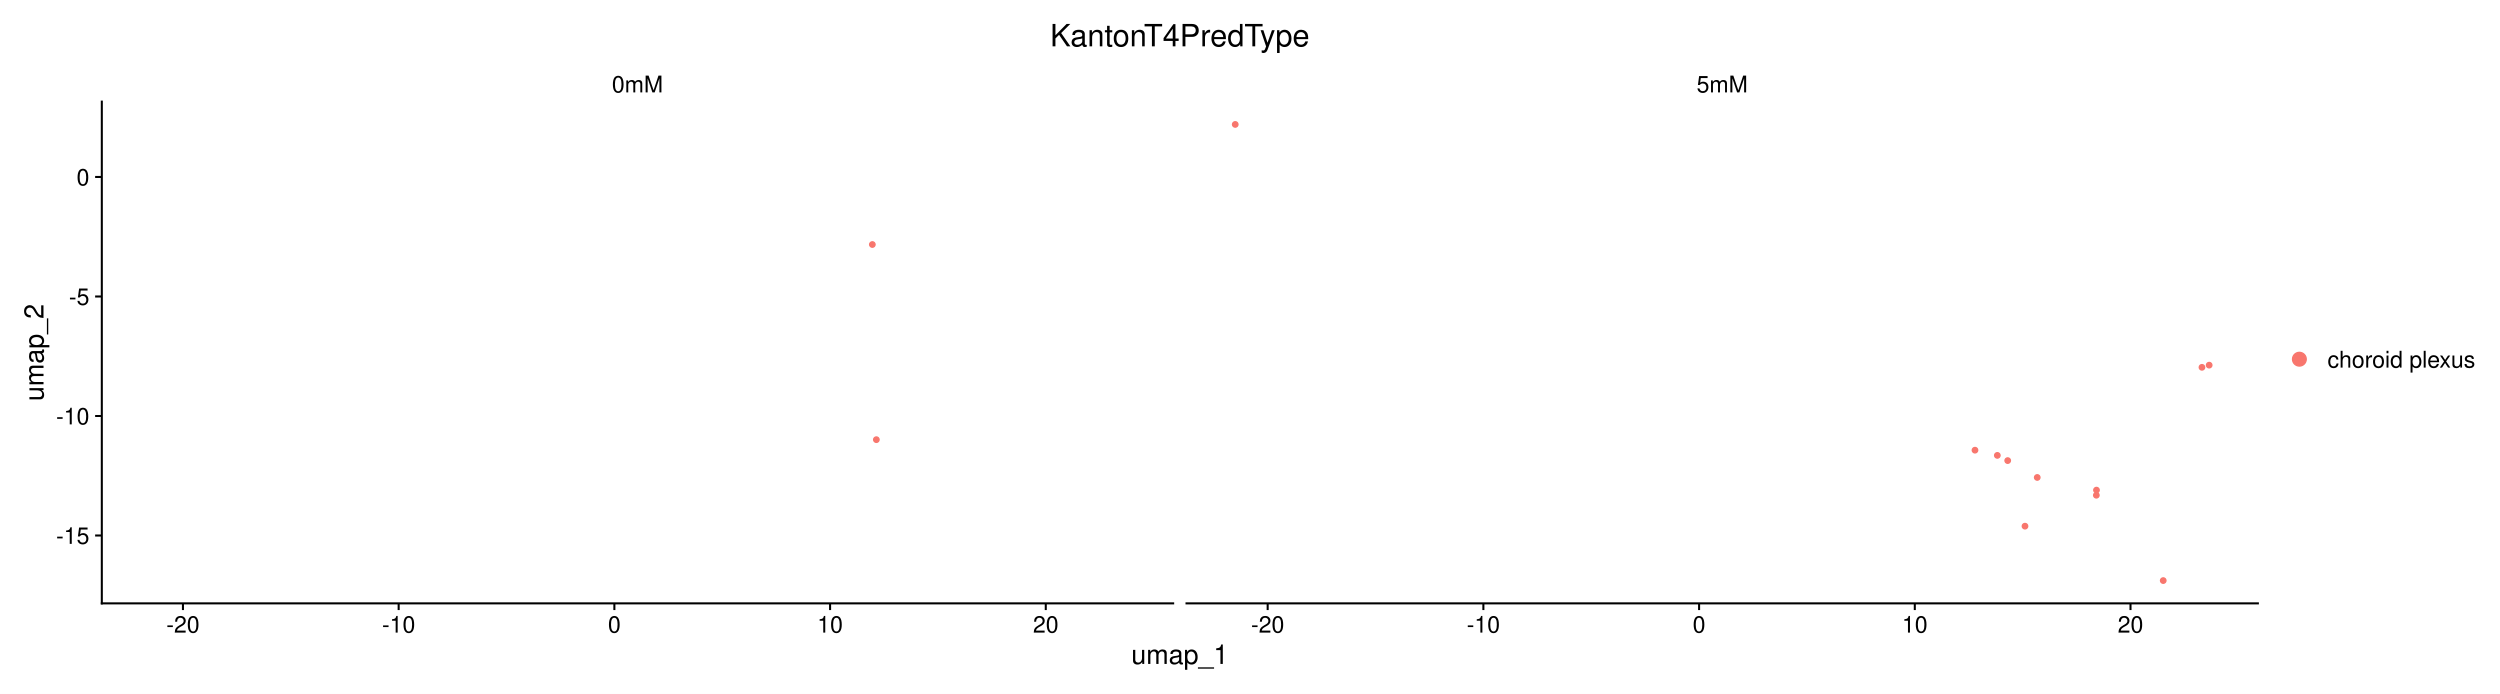
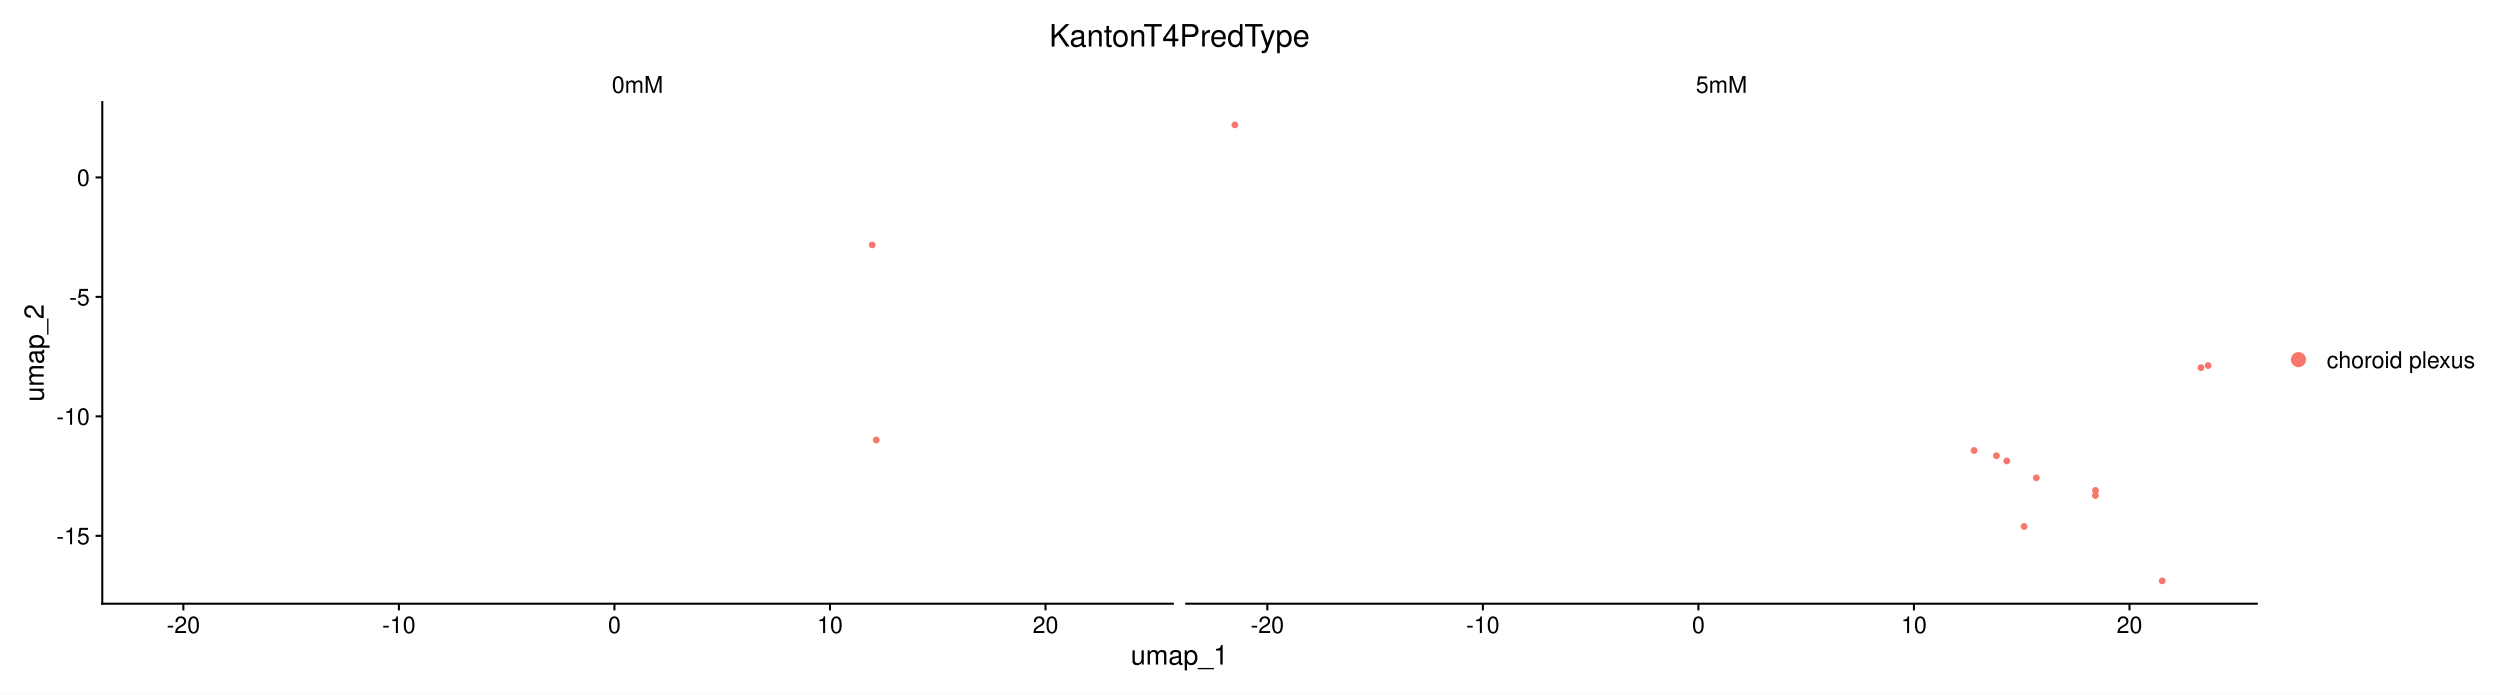
- <svg xmlns="http://www.w3.org/2000/svg" class="svglite" width="1301.86pt" height="361.26pt" viewBox="0 0 1301.86 361.26">
+ <svg xmlns="http://www.w3.org/2000/svg" class="svglite" width="1296.00pt" height="360.00pt" viewBox="0 0 1296.00 360.00">
  <defs>
    <style type="text/css">
    .svglite line, .svglite polyline, .svglite polygon, .svglite path, .svglite rect, .svglite circle {
      fill: none;
      stroke: #000000;
      stroke-linecap: round;
      stroke-linejoin: round;
      stroke-miterlimit: 10.00;
    }
    .svglite text {
      white-space: pre;
    }
  </style>
  </defs>
  <rect width="100%" height="100%" style="stroke: none; fill: none;" />
  <defs>
-     <clipPath id="cpMC4wMHwxMzAxLjg2fDAuMDB8MzYxLjI2">
-       <rect x="0.00" y="0.00" width="1301.86" height="361.26" />
+     <clipPath id="cpMC4wMHwxMjk2LjAwfDAuMDB8MzYwLjAw">
+       <rect x="0.00" y="0.00" width="1296.00" height="360.00" />
    </clipPath>
  </defs>
-   <g clip-path="url(#cpMC4wMHwxMzAxLjg2fDAuMDB8MzYxLjI2)">
-     <rect x="0.00" y="0" width="1301.86" height="361.26" style="stroke-width: 1.07; stroke: #FFFFFF; fill: #FFFFFF;" />
+   <g clip-path="url(#cpMC4wMHwxMjk2LjAwfDAuMDB8MzYwLjAw)">
+     <rect x="0.00" y="0" width="1296.00" height="360.00" style="stroke-width: 1.07; stroke: #FFFFFF; fill: #FFFFFF;" />
  </g>
  <defs>
-     <clipPath id="cpNTMuMDJ8MTE3NS43N3w1Mi45M3wzMTQuMjE=">
-       <rect x="53.02" y="52.93" width="1122.75" height="261.28" />
+     <clipPath id="cpNTMuMDJ8MTE2OS45MXw1Mi45M3wzMTIuOTU=">
+       <rect x="53.02" y="52.93" width="1116.89" height="260.03" />
    </clipPath>
  </defs>
-   <g clip-path="url(#cpNTMuMDJ8MTE3NS43N3w1Mi45M3wzMTQuMjE=)">
+   <g clip-path="url(#cpNTMuMDJ8MTE2OS45MXw1Mi45M3wzMTIuOTU=)">
</g>
-   <g clip-path="url(#cpMC4wMHwxMzAxLjg2fDAuMDB8MzYxLjI2)">
+   <g clip-path="url(#cpMC4wMHwxMjk2LjAwfDAuMDB8MzYwLjAw)">
</g>
  <defs>
-     <clipPath id="cpNS40OHwxMjk2LjM4fDUuNDh8MzU1Ljc4">
-       <rect x="5.48" y="5.48" width="1290.90" height="350.30" />
+     <clipPath id="cpNS40OHwxMjkwLjUyfDUuNDh8MzU0LjUy">
+       <rect x="5.48" y="5.48" width="1285.04" height="349.04" />
    </clipPath>
  </defs>
-   <g clip-path="url(#cpNS40OHwxMjk2LjM4fDUuNDh8MzU1Ljc4)">
+   <g clip-path="url(#cpNS40OHwxMjkwLjUyfDUuNDh8MzU0LjUy)">
</g>
-   <g clip-path="url(#cpMC4wMHwxMzAxLjg2fDAuMDB8MzYxLjI2)">
+   <g clip-path="url(#cpMC4wMHwxMjk2LjAwfDAuMDB8MzYwLjAw)">
</g>
  <defs>
-     <clipPath id="cpNTMuMDJ8NjEwLjkxfDUyLjkzfDMxNC4yMQ==">
-       <rect x="53.02" y="52.93" width="557.89" height="261.28" />
+     <clipPath id="cpNTMuMDJ8NjA3Ljk4fDUyLjkzfDMxMi45NQ==">
+       <rect x="53.02" y="52.93" width="554.96" height="260.03" />
    </clipPath>
  </defs>
-   <g clip-path="url(#cpNTMuMDJ8NjEwLjkxfDUyLjkzfDMxNC4yMQ==)">
-     <circle cx="454.27" cy="127.33" r="1.42" style="stroke-width: 0.71; stroke: #F8766D; fill: #F8766D;" />
-     <circle cx="456.36" cy="228.95" r="1.42" style="stroke-width: 0.71; stroke: #F8766D; fill: #F8766D;" />
+   <g clip-path="url(#cpNTMuMDJ8NjA3Ljk4fDUyLjkzfDMxMi45NQ==)">
+     <circle cx="452.16" cy="126.97" r="1.42" style="stroke-width: 0.71; stroke: #F8766D; fill: #F8766D;" />
+     <circle cx="454.24" cy="228.10" r="1.42" style="stroke-width: 0.71; stroke: #F8766D; fill: #F8766D;" />
  </g>
-   <g clip-path="url(#cpMC4wMHwxMzAxLjg2fDAuMDB8MzYxLjI2)">
+   <g clip-path="url(#cpMC4wMHwxMjk2LjAwfDAuMDB8MzYwLjAw)">
</g>
  <defs>
-     <clipPath id="cpNjE3Ljg4fDExNzUuNzd8NTIuOTN8MzE0LjIx">
-       <rect x="617.88" y="52.93" width="557.89" height="261.28" />
+     <clipPath id="cpNjE0Ljk1fDExNjkuOTF8NTIuOTN8MzEyLjk1">
+       <rect x="614.95" y="52.93" width="554.96" height="260.03" />
    </clipPath>
  </defs>
-   <g clip-path="url(#cpNjE3Ljg4fDExNzUuNzd8NTIuOTN8MzE0LjIx)">
-     <circle cx="1040.10" cy="237.14" r="1.42" style="stroke-width: 0.71; stroke: #F8766D; fill: #F8766D;" />
-     <circle cx="1054.50" cy="274.00" r="1.42" style="stroke-width: 0.71; stroke: #F8766D; fill: #F8766D;" />
-     <circle cx="1126.49" cy="302.33" r="1.42" style="stroke-width: 0.71; stroke: #F8766D; fill: #F8766D;" />
-     <circle cx="1150.41" cy="190.15" r="1.42" style="stroke-width: 0.71; stroke: #F8766D; fill: #F8766D;" />
-     <circle cx="1091.73" cy="255.22" r="1.42" style="stroke-width: 0.71; stroke: #F8766D; fill: #F8766D;" />
-     <circle cx="1060.88" cy="248.63" r="1.42" style="stroke-width: 0.71; stroke: #F8766D; fill: #F8766D;" />
-     <circle cx="1028.46" cy="234.43" r="1.42" style="stroke-width: 0.71; stroke: #F8766D; fill: #F8766D;" />
-     <circle cx="1045.50" cy="239.85" r="1.42" style="stroke-width: 0.71; stroke: #F8766D; fill: #F8766D;" />
-     <circle cx="1146.66" cy="191.28" r="1.42" style="stroke-width: 0.71; stroke: #F8766D; fill: #F8766D;" />
-     <circle cx="1091.66" cy="257.89" r="1.42" style="stroke-width: 0.71; stroke: #F8766D; fill: #F8766D;" />
-     <circle cx="643.24" cy="64.80" r="1.42" style="stroke-width: 0.71; stroke: #F8766D; fill: #F8766D;" />
+   <g clip-path="url(#cpNjE0Ljk1fDExNjkuOTF8NTIuOTN8MzEyLjk1)">
+     <circle cx="1034.95" cy="236.25" r="1.42" style="stroke-width: 0.71; stroke: #F8766D; fill: #F8766D;" />
+     <circle cx="1049.28" cy="272.94" r="1.42" style="stroke-width: 0.71; stroke: #F8766D; fill: #F8766D;" />
+     <circle cx="1120.89" cy="301.13" r="1.42" style="stroke-width: 0.71; stroke: #F8766D; fill: #F8766D;" />
+     <circle cx="1144.69" cy="189.49" r="1.42" style="stroke-width: 0.71; stroke: #F8766D; fill: #F8766D;" />
+     <circle cx="1086.31" cy="254.24" r="1.42" style="stroke-width: 0.71; stroke: #F8766D; fill: #F8766D;" />
+     <circle cx="1055.62" cy="247.69" r="1.42" style="stroke-width: 0.71; stroke: #F8766D; fill: #F8766D;" />
+     <circle cx="1023.37" cy="233.55" r="1.42" style="stroke-width: 0.71; stroke: #F8766D; fill: #F8766D;" />
+     <circle cx="1040.33" cy="238.95" r="1.42" style="stroke-width: 0.71; stroke: #F8766D; fill: #F8766D;" />
+     <circle cx="1140.96" cy="190.61" r="1.42" style="stroke-width: 0.71; stroke: #F8766D; fill: #F8766D;" />
+     <circle cx="1086.24" cy="256.91" r="1.42" style="stroke-width: 0.71; stroke: #F8766D; fill: #F8766D;" />
+     <circle cx="640.18" cy="64.75" r="1.42" style="stroke-width: 0.71; stroke: #F8766D; fill: #F8766D;" />
  </g>
-   <g clip-path="url(#cpMC4wMHwxMzAxLjg2fDAuMDB8MzYxLjI2)">
+   <g clip-path="url(#cpMC4wMHwxMjk2LjAwfDAuMDB8MzYwLjAw)">
</g>
  <defs>
-     <clipPath id="cpNTMuMDJ8NjEwLjkxfDM0LjU4fDUyLjkz">
-       <rect x="53.02" y="34.58" width="557.89" height="18.34" />
+     <clipPath id="cpNTMuMDJ8NjA3Ljk4fDM0LjU4fDUyLjkz">
+       <rect x="53.02" y="34.58" width="554.96" height="18.34" />
    </clipPath>
  </defs>
-   <g clip-path="url(#cpNTMuMDJ8NjEwLjkxfDM0LjU4fDUyLjkz)">
-     <text x="331.97" y="48.13" text-anchor="middle" style="font-size: 12.00px; font-weight: 0; font-family: &quot;Nimbus Sans&quot;;" textLength="27.34px" lengthAdjust="spacingAndGlyphs">0mM</text>
+   <g clip-path="url(#cpNTMuMDJ8NjA3Ljk4fDM0LjU4fDUyLjkz)">
+     <text x="330.50" y="48.13" text-anchor="middle" style="font-size: 12.00px; font-weight: 0; font-family: &quot;Nimbus Sans&quot;;" textLength="27.34px" lengthAdjust="spacingAndGlyphs">0mM</text>
  </g>
-   <g clip-path="url(#cpMC4wMHwxMzAxLjg2fDAuMDB8MzYxLjI2)">
+   <g clip-path="url(#cpMC4wMHwxMjk2LjAwfDAuMDB8MzYwLjAw)">
</g>
  <defs>
-     <clipPath id="cpNjE3Ljg4fDExNzUuNzd8MzQuNTh8NTIuOTM=">
-       <rect x="617.88" y="34.58" width="557.89" height="18.34" />
+     <clipPath id="cpNjE0Ljk1fDExNjkuOTF8MzQuNTh8NTIuOTM=">
+       <rect x="614.95" y="34.58" width="554.96" height="18.34" />
    </clipPath>
  </defs>
-   <g clip-path="url(#cpNjE3Ljg4fDExNzUuNzd8MzQuNTh8NTIuOTM=)">
-     <text x="896.83" y="48.13" text-anchor="middle" style="font-size: 12.00px; font-weight: 0; font-family: &quot;Nimbus Sans&quot;;" textLength="27.34px" lengthAdjust="spacingAndGlyphs">5mM</text>
+   <g clip-path="url(#cpNjE0Ljk1fDExNjkuOTF8MzQuNTh8NTIuOTM=)">
+     <text x="892.43" y="48.13" text-anchor="middle" style="font-size: 12.00px; font-weight: 0; font-family: &quot;Nimbus Sans&quot;;" textLength="27.34px" lengthAdjust="spacingAndGlyphs">5mM</text>
  </g>
-   <g clip-path="url(#cpMC4wMHwxMzAxLjg2fDAuMDB8MzYxLjI2)">
-     <polyline points="53.02,314.21 610.91,314.21 " style="stroke-width: 1.07; stroke-linecap: square;" />
-     <polyline points="95.27,317.70 95.27,314.21 " style="stroke-width: 1.07; stroke-linecap: butt;" />
-     <polyline points="207.60,317.70 207.60,314.21 " style="stroke-width: 1.07; stroke-linecap: butt;" />
-     <polyline points="319.93,317.70 319.93,314.21 " style="stroke-width: 1.07; stroke-linecap: butt;" />
-     <polyline points="432.26,317.70 432.26,314.21 " style="stroke-width: 1.07; stroke-linecap: butt;" />
-     <polyline points="544.58,317.70 544.58,314.21 " style="stroke-width: 1.07; stroke-linecap: butt;" />
-     <text x="95.27" y="329.43" text-anchor="middle" style="font-size: 12.00px; font-weight: 0; font-family: &quot;Nimbus Sans&quot;;" textLength="17.34px" lengthAdjust="spacingAndGlyphs">-20</text>
-     <text x="207.60" y="329.43" text-anchor="middle" style="font-size: 12.00px; font-weight: 0; font-family: &quot;Nimbus Sans&quot;;" textLength="17.34px" lengthAdjust="spacingAndGlyphs">-10</text>
-     <text x="319.93" y="329.43" text-anchor="middle" style="font-size: 12.00px; font-weight: 0; font-family: &quot;Nimbus Sans&quot;;" textLength="6.67px" lengthAdjust="spacingAndGlyphs">0</text>
-     <text x="432.26" y="329.43" text-anchor="middle" style="font-size: 12.00px; font-weight: 0; font-family: &quot;Nimbus Sans&quot;;" textLength="13.35px" lengthAdjust="spacingAndGlyphs">10</text>
-     <text x="544.58" y="329.43" text-anchor="middle" style="font-size: 12.00px; font-weight: 0; font-family: &quot;Nimbus Sans&quot;;" textLength="13.35px" lengthAdjust="spacingAndGlyphs">20</text>
-     <polyline points="617.88,314.21 1175.77,314.21 " style="stroke-width: 1.07; stroke-linecap: square;" />
-     <polyline points="660.13,317.70 660.13,314.21 " style="stroke-width: 1.07; stroke-linecap: butt;" />
-     <polyline points="772.46,317.70 772.46,314.21 " style="stroke-width: 1.07; stroke-linecap: butt;" />
-     <polyline points="884.79,317.70 884.79,314.21 " style="stroke-width: 1.07; stroke-linecap: butt;" />
-     <polyline points="997.12,317.70 997.12,314.21 " style="stroke-width: 1.07; stroke-linecap: butt;" />
-     <polyline points="1109.45,317.70 1109.45,314.21 " style="stroke-width: 1.07; stroke-linecap: butt;" />
-     <text x="660.13" y="329.43" text-anchor="middle" style="font-size: 12.00px; font-weight: 0; font-family: &quot;Nimbus Sans&quot;;" textLength="17.34px" lengthAdjust="spacingAndGlyphs">-20</text>
-     <text x="772.46" y="329.43" text-anchor="middle" style="font-size: 12.00px; font-weight: 0; font-family: &quot;Nimbus Sans&quot;;" textLength="17.34px" lengthAdjust="spacingAndGlyphs">-10</text>
-     <text x="884.79" y="329.43" text-anchor="middle" style="font-size: 12.00px; font-weight: 0; font-family: &quot;Nimbus Sans&quot;;" textLength="6.67px" lengthAdjust="spacingAndGlyphs">0</text>
-     <text x="997.12" y="329.43" text-anchor="middle" style="font-size: 12.00px; font-weight: 0; font-family: &quot;Nimbus Sans&quot;;" textLength="13.35px" lengthAdjust="spacingAndGlyphs">10</text>
-     <text x="1109.45" y="329.43" text-anchor="middle" style="font-size: 12.00px; font-weight: 0; font-family: &quot;Nimbus Sans&quot;;" textLength="13.35px" lengthAdjust="spacingAndGlyphs">20</text>
-     <polyline points="53.02,314.21 53.02,52.93 " style="stroke-width: 1.07; stroke-linecap: square;" />
-     <text x="46.55" y="283.23" text-anchor="end" style="font-size: 12.00px; font-weight: 0; font-family: &quot;Nimbus Sans&quot;;" textLength="17.34px" lengthAdjust="spacingAndGlyphs">-15</text>
-     <text x="46.55" y="221.00" text-anchor="end" style="font-size: 12.00px; font-weight: 0; font-family: &quot;Nimbus Sans&quot;;" textLength="17.34px" lengthAdjust="spacingAndGlyphs">-10</text>
-     <text x="46.55" y="158.77" text-anchor="end" style="font-size: 12.00px; font-weight: 0; font-family: &quot;Nimbus Sans&quot;;" textLength="10.67px" lengthAdjust="spacingAndGlyphs">-5</text>
-     <text x="46.55" y="96.54" text-anchor="end" style="font-size: 12.00px; font-weight: 0; font-family: &quot;Nimbus Sans&quot;;" textLength="6.67px" lengthAdjust="spacingAndGlyphs">0</text>
-     <polyline points="49.54,278.86 53.02,278.86 " style="stroke-width: 1.07; stroke-linecap: butt;" />
-     <polyline points="49.54,216.63 53.02,216.63 " style="stroke-width: 1.07; stroke-linecap: butt;" />
-     <polyline points="49.54,154.39 53.02,154.39 " style="stroke-width: 1.07; stroke-linecap: butt;" />
-     <polyline points="49.54,92.16 53.02,92.16 " style="stroke-width: 1.07; stroke-linecap: butt;" />
-     <text x="614.40" y="345.74" text-anchor="middle" style="font-size: 14.00px; font-weight: 0; font-family: &quot;Nimbus Sans&quot;;" textLength="50.58px" lengthAdjust="spacingAndGlyphs">umap_1</text>
-     <text transform="translate(22.66,183.57) rotate(-90)" text-anchor="middle" style="font-size: 14.00px; font-weight: 0; font-family: &quot;Nimbus Sans&quot;;" textLength="50.58px" lengthAdjust="spacingAndGlyphs">umap_2</text>
-     <circle cx="1197.39" cy="187.05" r="3.56" style="stroke-width: 0.71; stroke: #F8766D; fill: #F8766D;" />
-     <text x="1212.04" y="191.43" style="font-size: 12.00px; font-weight: 0; font-family: &quot;Nimbus Sans&quot;;" textLength="77.37px" lengthAdjust="spacingAndGlyphs">choroid plexus</text>
-     <text x="614.40" y="24.12" text-anchor="middle" style="font-size: 16.00px; font-weight: 0; font-family: &quot;Nimbus Sans&quot;;" textLength="146.71px" lengthAdjust="spacingAndGlyphs">KantonT4PredType</text>
+   <g clip-path="url(#cpMC4wMHwxMjk2LjAwfDAuMDB8MzYwLjAw)">
+     <polyline points="53.02,312.95 607.98,312.95 " style="stroke-width: 1.07; stroke-linecap: square;" />
+     <polyline points="95.05,316.44 95.05,312.95 " style="stroke-width: 1.07; stroke-linecap: butt;" />
+     <polyline points="206.79,316.44 206.79,312.95 " style="stroke-width: 1.07; stroke-linecap: butt;" />
+     <polyline points="318.52,316.44 318.52,312.95 " style="stroke-width: 1.07; stroke-linecap: butt;" />
+     <polyline points="430.26,316.44 430.26,312.95 " style="stroke-width: 1.07; stroke-linecap: butt;" />
+     <polyline points="542.00,316.44 542.00,312.95 " style="stroke-width: 1.07; stroke-linecap: butt;" />
+     <text x="95.05" y="328.18" text-anchor="middle" style="font-size: 12.00px; font-weight: 0; font-family: &quot;Nimbus Sans&quot;;" textLength="17.34px" lengthAdjust="spacingAndGlyphs">-20</text>
+     <text x="206.79" y="328.18" text-anchor="middle" style="font-size: 12.00px; font-weight: 0; font-family: &quot;Nimbus Sans&quot;;" textLength="17.34px" lengthAdjust="spacingAndGlyphs">-10</text>
+     <text x="318.52" y="328.18" text-anchor="middle" style="font-size: 12.00px; font-weight: 0; font-family: &quot;Nimbus Sans&quot;;" textLength="6.67px" lengthAdjust="spacingAndGlyphs">0</text>
+     <text x="430.26" y="328.18" text-anchor="middle" style="font-size: 12.00px; font-weight: 0; font-family: &quot;Nimbus Sans&quot;;" textLength="13.35px" lengthAdjust="spacingAndGlyphs">10</text>
+     <text x="542.00" y="328.18" text-anchor="middle" style="font-size: 12.00px; font-weight: 0; font-family: &quot;Nimbus Sans&quot;;" textLength="13.35px" lengthAdjust="spacingAndGlyphs">20</text>
+     <polyline points="614.95,312.95 1169.91,312.95 " style="stroke-width: 1.07; stroke-linecap: square;" />
+     <polyline points="656.98,316.44 656.98,312.95 " style="stroke-width: 1.07; stroke-linecap: butt;" />
+     <polyline points="768.72,316.44 768.72,312.95 " style="stroke-width: 1.07; stroke-linecap: butt;" />
+     <polyline points="880.46,316.44 880.46,312.95 " style="stroke-width: 1.07; stroke-linecap: butt;" />
+     <polyline points="992.19,316.44 992.19,312.95 " style="stroke-width: 1.07; stroke-linecap: butt;" />
+     <polyline points="1103.93,316.44 1103.93,312.95 " style="stroke-width: 1.07; stroke-linecap: butt;" />
+     <text x="656.98" y="328.18" text-anchor="middle" style="font-size: 12.00px; font-weight: 0; font-family: &quot;Nimbus Sans&quot;;" textLength="17.34px" lengthAdjust="spacingAndGlyphs">-20</text>
+     <text x="768.72" y="328.18" text-anchor="middle" style="font-size: 12.00px; font-weight: 0; font-family: &quot;Nimbus Sans&quot;;" textLength="17.34px" lengthAdjust="spacingAndGlyphs">-10</text>
+     <text x="880.46" y="328.18" text-anchor="middle" style="font-size: 12.00px; font-weight: 0; font-family: &quot;Nimbus Sans&quot;;" textLength="6.67px" lengthAdjust="spacingAndGlyphs">0</text>
+     <text x="992.19" y="328.18" text-anchor="middle" style="font-size: 12.00px; font-weight: 0; font-family: &quot;Nimbus Sans&quot;;" textLength="13.35px" lengthAdjust="spacingAndGlyphs">10</text>
+     <text x="1103.93" y="328.18" text-anchor="middle" style="font-size: 12.00px; font-weight: 0; font-family: &quot;Nimbus Sans&quot;;" textLength="13.35px" lengthAdjust="spacingAndGlyphs">20</text>
+     <polyline points="53.02,312.95 53.02,52.93 " style="stroke-width: 1.07; stroke-linecap: square;" />
+     <text x="46.55" y="282.15" text-anchor="end" style="font-size: 12.00px; font-weight: 0; font-family: &quot;Nimbus Sans&quot;;" textLength="17.34px" lengthAdjust="spacingAndGlyphs">-15</text>
+     <text x="46.55" y="220.21" text-anchor="end" style="font-size: 12.00px; font-weight: 0; font-family: &quot;Nimbus Sans&quot;;" textLength="17.34px" lengthAdjust="spacingAndGlyphs">-10</text>
+     <text x="46.55" y="158.28" text-anchor="end" style="font-size: 12.00px; font-weight: 0; font-family: &quot;Nimbus Sans&quot;;" textLength="10.67px" lengthAdjust="spacingAndGlyphs">-5</text>
+     <text x="46.55" y="96.35" text-anchor="end" style="font-size: 12.00px; font-weight: 0; font-family: &quot;Nimbus Sans&quot;;" textLength="6.67px" lengthAdjust="spacingAndGlyphs">0</text>
+     <polyline points="49.54,277.77 53.02,277.77 " style="stroke-width: 1.07; stroke-linecap: butt;" />
+     <polyline points="49.54,215.84 53.02,215.84 " style="stroke-width: 1.07; stroke-linecap: butt;" />
+     <polyline points="49.54,153.91 53.02,153.91 " style="stroke-width: 1.07; stroke-linecap: butt;" />
+     <polyline points="49.54,91.97 53.02,91.97 " style="stroke-width: 1.07; stroke-linecap: butt;" />
+     <text x="611.47" y="344.49" text-anchor="middle" style="font-size: 14.00px; font-weight: 0; font-family: &quot;Nimbus Sans&quot;;" textLength="50.58px" lengthAdjust="spacingAndGlyphs">umap_1</text>
+     <text transform="translate(22.66,182.94) rotate(-90)" text-anchor="middle" style="font-size: 14.00px; font-weight: 0; font-family: &quot;Nimbus Sans&quot;;" textLength="50.58px" lengthAdjust="spacingAndGlyphs">umap_2</text>
+     <circle cx="1191.53" cy="186.43" r="3.56" style="stroke-width: 0.71; stroke: #F8766D; fill: #F8766D;" />
+     <text x="1206.18" y="190.80" style="font-size: 12.00px; font-weight: 0; font-family: &quot;Nimbus Sans&quot;;" textLength="77.37px" lengthAdjust="spacingAndGlyphs">choroid plexus</text>
+     <text x="611.47" y="24.12" text-anchor="middle" style="font-size: 16.00px; font-weight: 0; font-family: &quot;Nimbus Sans&quot;;" textLength="146.71px" lengthAdjust="spacingAndGlyphs">KantonT4PredType</text>
  </g>
</svg>
